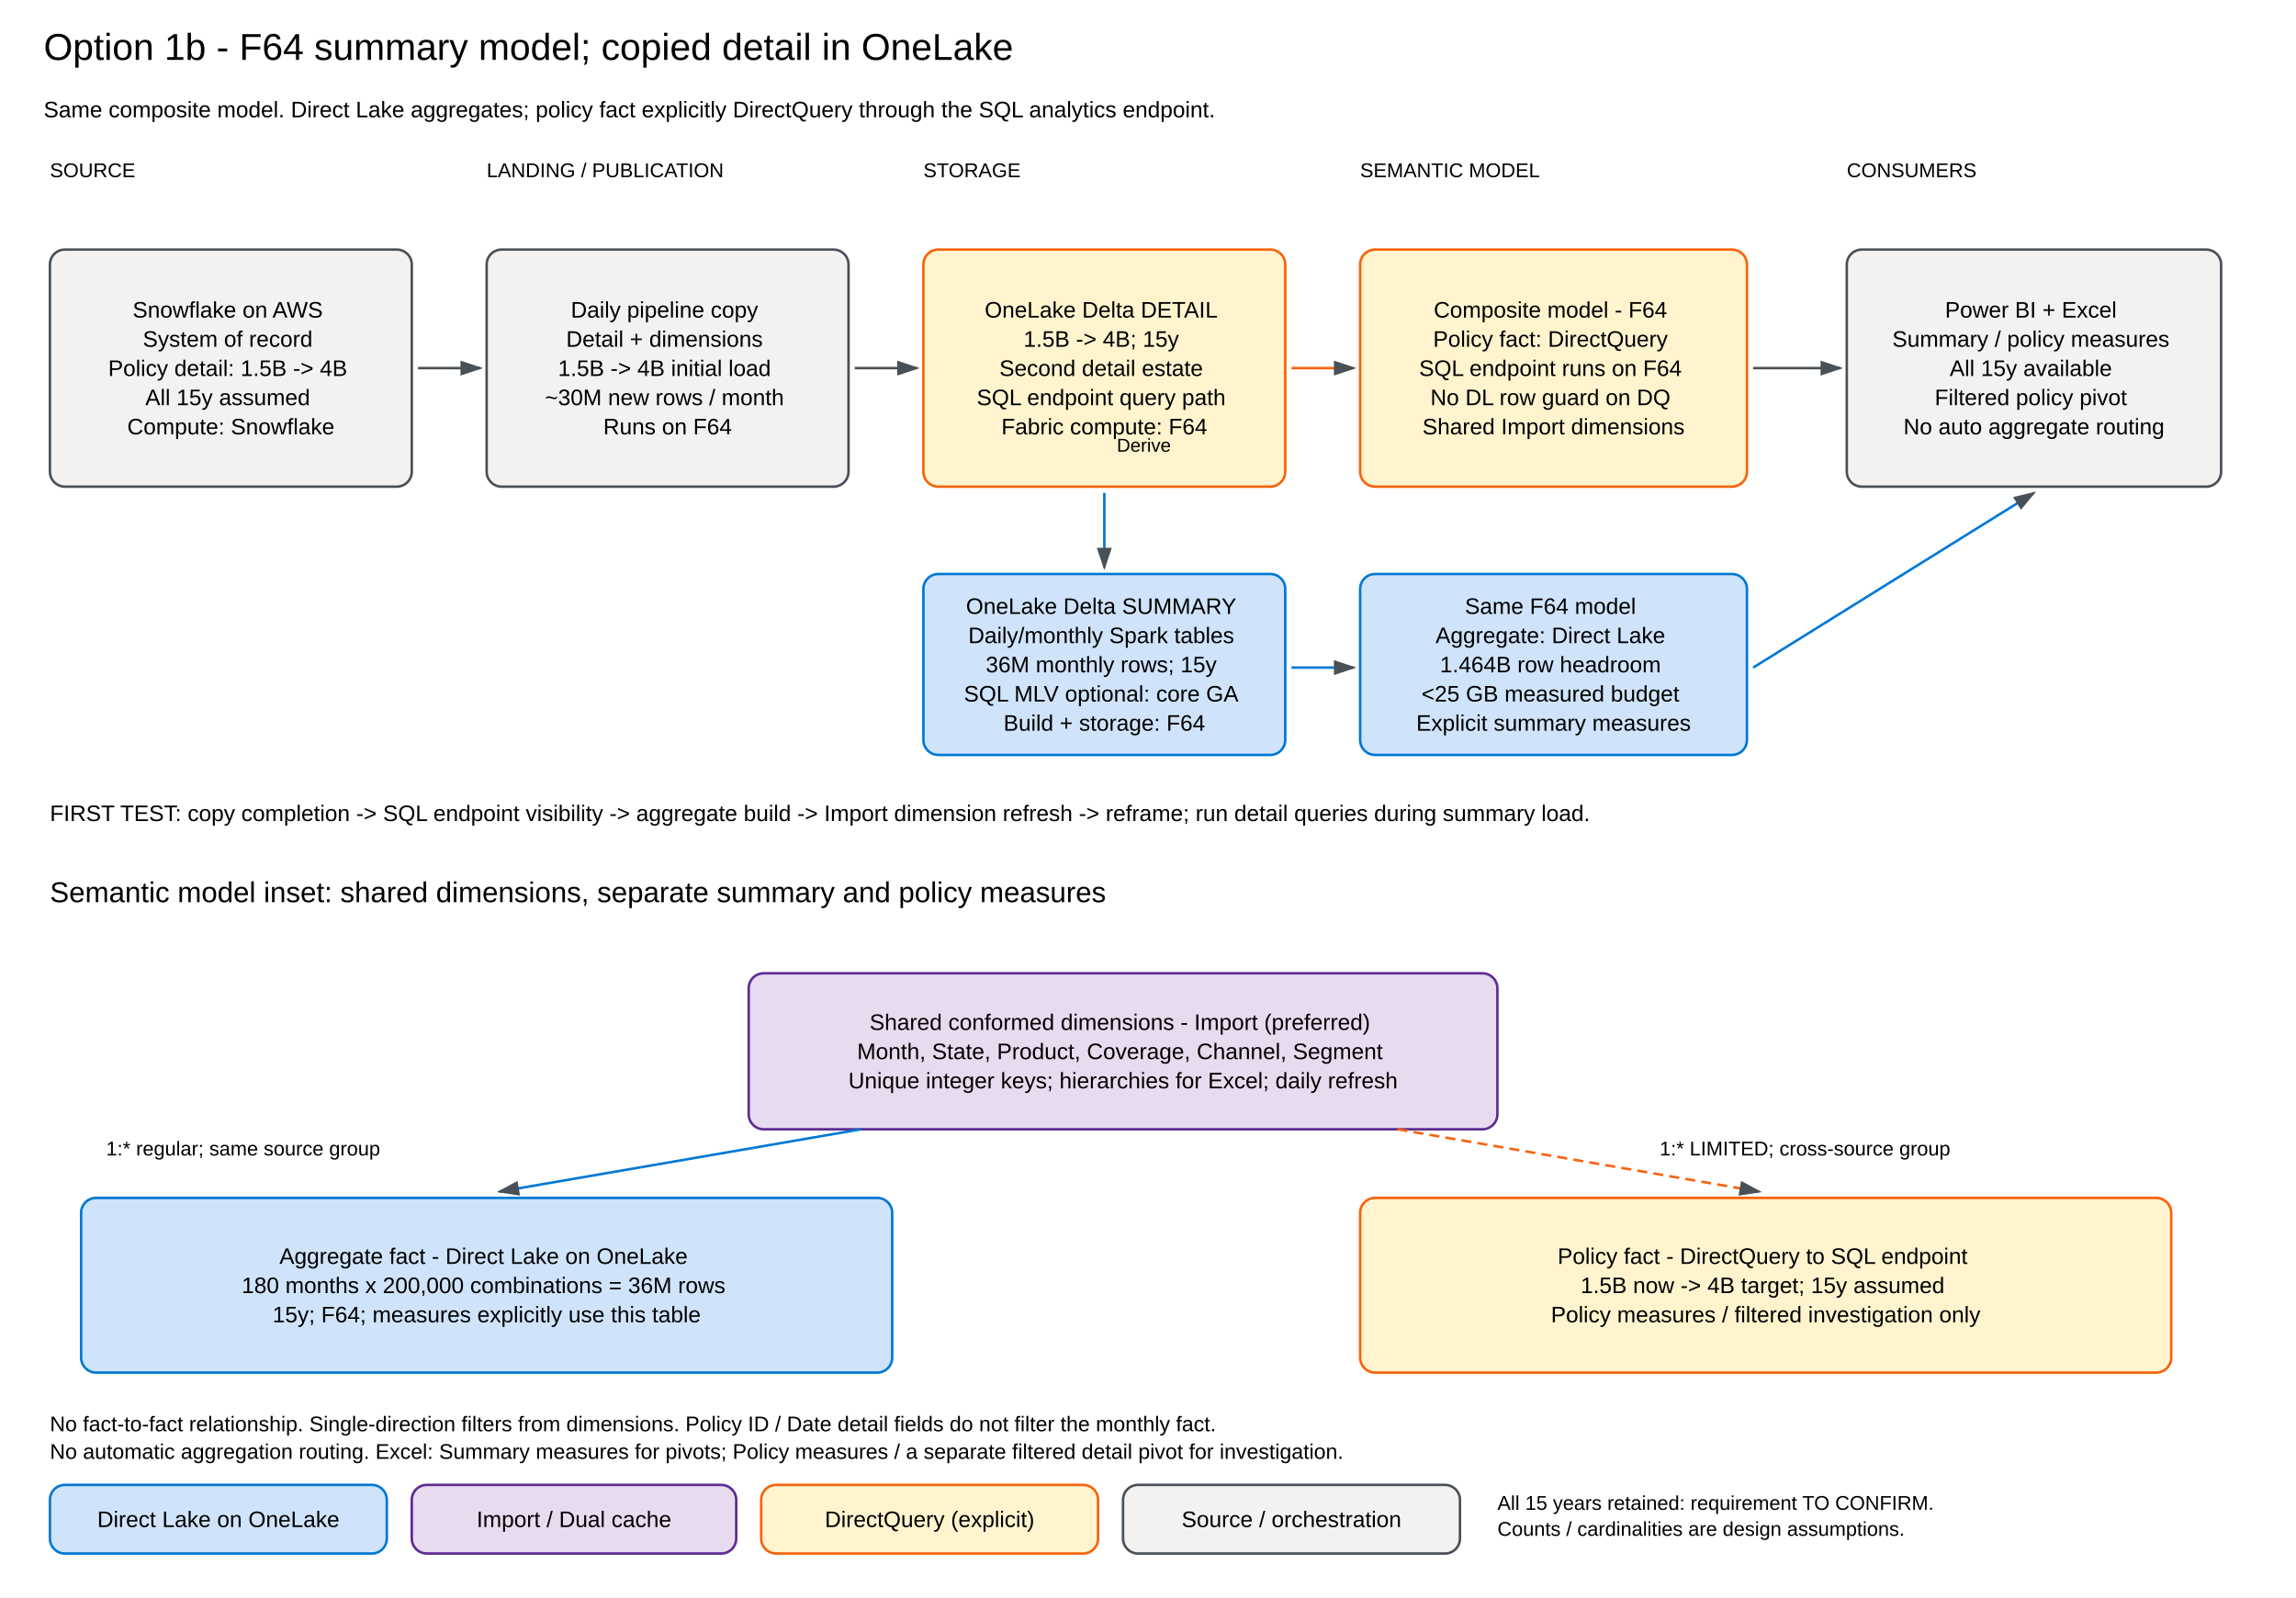
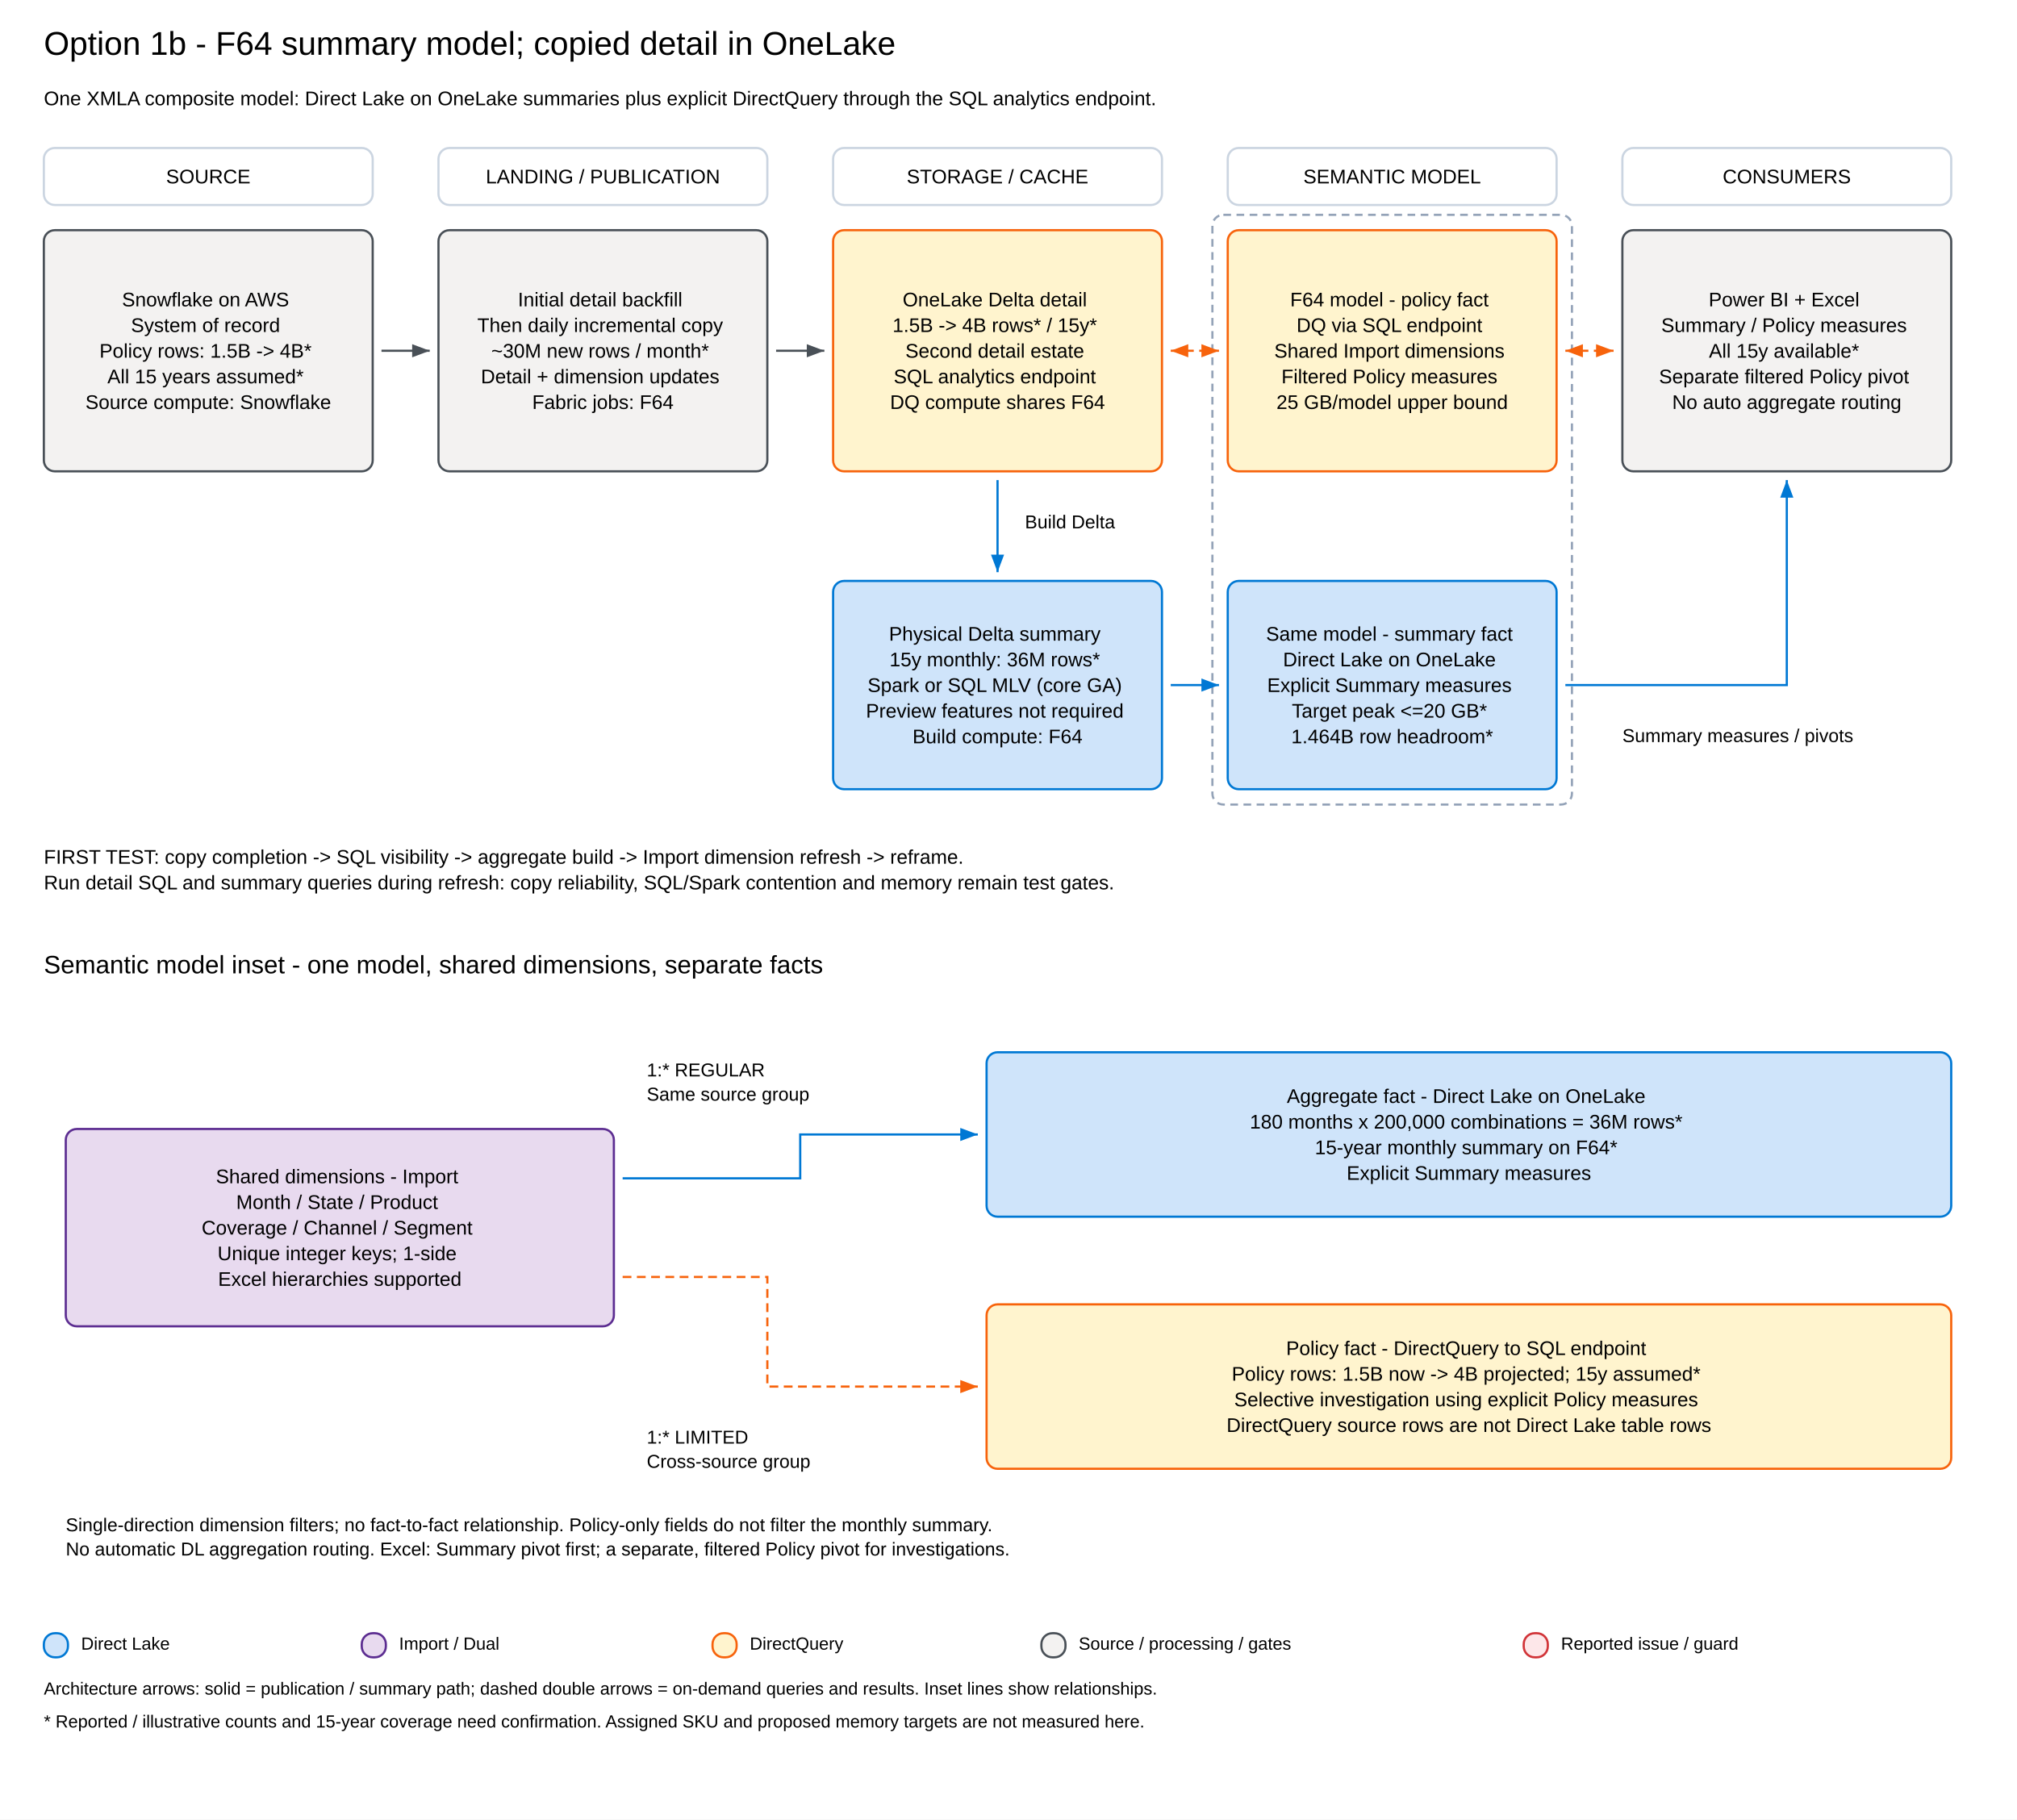
- <svg xmlns="http://www.w3.org/2000/svg" width="1840" height="1280" viewBox="0 0 1840 1280" role="img" aria-label="Option 1b - F64 summary model; copied detail in OneLake">
+ <svg xmlns="http://www.w3.org/2000/svg" width="1840" height="1660" viewBox="0 0 1840 1660" role="img" aria-labelledby="01b-f64-onelake-detail-title">
  <defs>
-     <marker id="arrow" markerWidth="10" markerHeight="10" refX="8" refY="3" orient="auto" markerUnits="strokeWidth">
-       <path d="M0,0 L0,6 L9,3 z" fill="#495057" />
+     <marker id="dl-arrow" markerWidth="9" markerHeight="7" refX="8" refY="3" orient="auto-start-reverse" markerUnits="strokeWidth">
+       <path d="M0,0 L0,6 L8,3 z" fill="#0078D4" />
+     </marker>
+     <marker id="imp-arrow" markerWidth="9" markerHeight="7" refX="8" refY="3" orient="auto-start-reverse" markerUnits="strokeWidth">
+       <path d="M0,0 L0,6 L8,3 z" fill="#5C2D91" />
+     </marker>
+     <marker id="dq-arrow" markerWidth="9" markerHeight="7" refX="8" refY="3" orient="auto-start-reverse" markerUnits="strokeWidth">
+       <path d="M0,0 L0,6 L8,3 z" fill="#F7630C" />
+     </marker>
+     <marker id="neutral-arrow" markerWidth="9" markerHeight="7" refX="8" refY="3" orient="auto-start-reverse" markerUnits="strokeWidth">
+       <path d="M0,0 L0,6 L8,3 z" fill="#495057" />
+     </marker>
+     <marker id="issue-arrow" markerWidth="9" markerHeight="7" refX="8" refY="3" orient="auto-start-reverse" markerUnits="strokeWidth">
+       <path d="M0,0 L0,6 L8,3 z" fill="#D13438" />
    </marker>
  </defs>
  <rect width="100%" height="100%" fill="white" />
-   <text x="35" y="48" font-family="Arial, sans-serif" font-size="30" fill="black" text-anchor="start">
-     <tspan x="35" dy="0">Option 1b - F64 summary model; copied detail in OneLake</tspan>
+   <text id="01b-f64-onelake-detail-title" data-role="title" x="40" y="50" font-family="Arial, sans-serif" font-size="30" fill="black" text-anchor="start">
+     <tspan x="40" dy="0">Option 1b - F64 summary model; copied detail in OneLake</tspan>
  </text>
-   <text x="35" y="94" font-family="Arial, sans-serif" font-size="18" fill="black" text-anchor="start">
-     <tspan x="35" dy="0">Same composite model. Direct Lake aggregates; policy fact explicitly DirectQuery through the SQL analytics endpoint.</tspan>
+   <text id="01b-f64-onelake-detail-subtitle" data-role="note" x="40" y="96" font-family="Arial, sans-serif" font-size="18" fill="black" text-anchor="start">
+     <tspan x="40" dy="0">One XMLA composite model: Direct Lake on OneLake summaries plus explicit DirectQuery through the SQL analytics endpoint.</tspan>
  </text>
-   <text x="40" y="142" font-family="Arial, sans-serif" font-size="16" fill="black" text-anchor="start">
-     <tspan x="40" dy="0">SOURCE</tspan>
+   <rect id="01b-f64-onelake-detail-lane-0" data-role="lane-header" x="40" y="135" width="300" height="52" rx="10" fill="transparent" stroke="#CBD5E1" stroke-width="2" />
+   <text id="01b-f64-onelake-detail-lane-0-label" data-role="bound-label" data-container="01b-f64-onelake-detail-lane-0" x="190" y="167.3" font-family="Arial, sans-serif" font-size="18" fill="black" text-anchor="middle">
+     <tspan x="190" dy="0">SOURCE</tspan>
  </text>
-   <text x="390" y="142" font-family="Arial, sans-serif" font-size="16" fill="black" text-anchor="start">
-     <tspan x="390" dy="0">LANDING / PUBLICATION</tspan>
+   <rect id="01b-f64-onelake-detail-lane-1" data-role="lane-header" x="400" y="135" width="300" height="52" rx="10" fill="transparent" stroke="#CBD5E1" stroke-width="2" />
+   <text id="01b-f64-onelake-detail-lane-1-label" data-role="bound-label" data-container="01b-f64-onelake-detail-lane-1" x="550" y="167.3" font-family="Arial, sans-serif" font-size="18" fill="black" text-anchor="middle">
+     <tspan x="550" dy="0">LANDING / PUBLICATION</tspan>
  </text>
-   <text x="740" y="142" font-family="Arial, sans-serif" font-size="16" fill="black" text-anchor="start">
-     <tspan x="740" dy="0">STORAGE</tspan>
+   <rect id="01b-f64-onelake-detail-lane-2" data-role="lane-header" x="760" y="135" width="300" height="52" rx="10" fill="transparent" stroke="#CBD5E1" stroke-width="2" />
+   <text id="01b-f64-onelake-detail-lane-2-label" data-role="bound-label" data-container="01b-f64-onelake-detail-lane-2" x="910" y="167.3" font-family="Arial, sans-serif" font-size="18" fill="black" text-anchor="middle">
+     <tspan x="910" dy="0">STORAGE / CACHE</tspan>
  </text>
-   <text x="1090" y="142" font-family="Arial, sans-serif" font-size="16" fill="black" text-anchor="start">
-     <tspan x="1090" dy="0">SEMANTIC MODEL</tspan>
+   <rect id="01b-f64-onelake-detail-lane-3" data-role="lane-header" x="1120" y="135" width="300" height="52" rx="10" fill="transparent" stroke="#CBD5E1" stroke-width="2" />
+   <text id="01b-f64-onelake-detail-lane-3-label" data-role="bound-label" data-container="01b-f64-onelake-detail-lane-3" x="1270" y="167.3" font-family="Arial, sans-serif" font-size="18" fill="black" text-anchor="middle">
+     <tspan x="1270" dy="0">SEMANTIC MODEL</tspan>
  </text>
-   <text x="1480" y="142" font-family="Arial, sans-serif" font-size="16" fill="black" text-anchor="start">
-     <tspan x="1480" dy="0">CONSUMERS</tspan>
+   <rect id="01b-f64-onelake-detail-lane-4" data-role="lane-header" x="1480" y="135" width="300" height="52" rx="10" fill="transparent" stroke="#CBD5E1" stroke-width="2" />
+   <text id="01b-f64-onelake-detail-lane-4-label" data-role="bound-label" data-container="01b-f64-onelake-detail-lane-4" x="1630" y="167.3" font-family="Arial, sans-serif" font-size="18" fill="black" text-anchor="middle">
+     <tspan x="1630" dy="0">CONSUMERS</tspan>
  </text>
-   <rect x="40" y="200" width="290" height="190" rx="12" fill="#F3F2F1" stroke="#495057" stroke-width="2" />
-   <text x="185" y="254.5" font-family="Arial, sans-serif" font-size="18" fill="black" text-anchor="middle">
-     <tspan x="185" dy="0">Snowflake on AWS</tspan>
-     <tspan x="185" dy="23.4">System of record</tspan>
-     <tspan x="185" dy="23.4">Policy detail: 1.5B -&gt; 4B</tspan>
-     <tspan x="185" dy="23.4">All 15y assumed</tspan>
-     <tspan x="185" dy="23.4">Compute: Snowflake</tspan>
+   <rect id="01b-f64-onelake-detail-model-boundary" data-role="container" x="1106" y="196" width="328" height="538" rx="10" fill="transparent" stroke="#94A3B8" stroke-width="2" stroke-dasharray="7 5" />
+   <rect id="01b-f64-onelake-detail-source" data-role="primary" x="40" y="210" width="300" height="220" rx="10" fill="#F3F2F1" stroke="#495057" stroke-width="2" />
+   <text id="01b-f64-onelake-detail-source-label" data-role="bound-label" data-container="01b-f64-onelake-detail-source" x="190" y="279.5" font-family="Arial, sans-serif" font-size="18" fill="black" text-anchor="middle">
+     <tspan x="190" dy="0">Snowflake on AWS</tspan>
+     <tspan x="190" dy="23.4">System of record</tspan>
+     <tspan x="190" dy="23.4">Policy rows: 1.5B -&gt; 4B*</tspan>
+     <tspan x="190" dy="23.4">All 15 years assumed*</tspan>
+     <tspan x="190" dy="23.4">Source compute: Snowflake</tspan>
  </text>
-   <rect x="390" y="200" width="290" height="190" rx="12" fill="#F3F2F1" stroke="#495057" stroke-width="2" />
-   <text x="535" y="254.5" font-family="Arial, sans-serif" font-size="18" fill="black" text-anchor="middle">
-     <tspan x="535" dy="0">Daily pipeline copy</tspan>
-     <tspan x="535" dy="23.4">Detail + dimensions</tspan>
-     <tspan x="535" dy="23.4">1.5B -&gt; 4B initial load</tspan>
-     <tspan x="535" dy="23.4">~30M new rows / month</tspan>
-     <tspan x="535" dy="23.4">Runs on F64</tspan>
+   <rect id="01b-f64-onelake-detail-publication" data-role="primary" x="400" y="210" width="300" height="220" rx="10" fill="#F3F2F1" stroke="#495057" stroke-width="2" />
+   <text id="01b-f64-onelake-detail-publication-label" data-role="bound-label" data-container="01b-f64-onelake-detail-publication" x="550" y="279.5" font-family="Arial, sans-serif" font-size="18" fill="black" text-anchor="middle">
+     <tspan x="550" dy="0">Initial detail backfill</tspan>
+     <tspan x="550" dy="23.4">Then daily incremental copy</tspan>
+     <tspan x="550" dy="23.4">~30M new rows / month*</tspan>
+     <tspan x="550" dy="23.4">Detail + dimension updates</tspan>
+     <tspan x="550" dy="23.4">Fabric jobs: F64</tspan>
  </text>
-   <rect x="740" y="200" width="290" height="190" rx="12" fill="#FFF4CE" stroke="#F7630C" stroke-width="2" />
-   <text x="885" y="254.5" font-family="Arial, sans-serif" font-size="18" fill="black" text-anchor="middle">
-     <tspan x="885" dy="0">OneLake Delta DETAIL</tspan>
-     <tspan x="885" dy="23.4">1.5B -&gt; 4B; 15y</tspan>
-     <tspan x="885" dy="23.4">Second detail estate</tspan>
-     <tspan x="885" dy="23.4">SQL endpoint query path</tspan>
-     <tspan x="885" dy="23.4">Fabric compute: F64</tspan>
+   <rect id="01b-f64-onelake-detail-detail-storage" data-role="primary" x="760" y="210" width="300" height="220" rx="10" fill="#FFF4CE" stroke="#F7630C" stroke-width="2" />
+   <text id="01b-f64-onelake-detail-detail-storage-label" data-role="bound-label" data-container="01b-f64-onelake-detail-detail-storage" x="910" y="279.5" font-family="Arial, sans-serif" font-size="18" fill="black" text-anchor="middle">
+     <tspan x="910" dy="0">OneLake Delta detail</tspan>
+     <tspan x="910" dy="23.4">1.5B -&gt; 4B rows* / 15y*</tspan>
+     <tspan x="910" dy="23.4">Second detail estate</tspan>
+     <tspan x="910" dy="23.4">SQL analytics endpoint</tspan>
+     <tspan x="910" dy="23.4">DQ compute shares F64</tspan>
  </text>
-   <rect x="1090" y="200" width="310" height="190" rx="12" fill="#FFF4CE" stroke="#F7630C" stroke-width="2" />
-   <text x="1245" y="254.5" font-family="Arial, sans-serif" font-size="18" fill="black" text-anchor="middle">
-     <tspan x="1245" dy="0">Composite model - F64</tspan>
-     <tspan x="1245" dy="23.4">Policy fact: DirectQuery</tspan>
-     <tspan x="1245" dy="23.4">SQL endpoint runs on F64</tspan>
-     <tspan x="1245" dy="23.4">No DL row guard on DQ</tspan>
-     <tspan x="1245" dy="23.4">Shared Import dimensions</tspan>
+   <rect id="01b-f64-onelake-detail-detail-model" data-role="primary" x="1120" y="210" width="300" height="220" rx="10" fill="#FFF4CE" stroke="#F7630C" stroke-width="2" />
+   <text id="01b-f64-onelake-detail-detail-model-label" data-role="bound-label" data-container="01b-f64-onelake-detail-detail-model" x="1270" y="279.5" font-family="Arial, sans-serif" font-size="18" fill="black" text-anchor="middle">
+     <tspan x="1270" dy="0">F64 model - policy fact</tspan>
+     <tspan x="1270" dy="23.4">DQ via SQL endpoint</tspan>
+     <tspan x="1270" dy="23.4">Shared Import dimensions</tspan>
+     <tspan x="1270" dy="23.4">Filtered Policy measures</tspan>
+     <tspan x="1270" dy="23.4">25 GB/model upper bound</tspan>
  </text>
-   <rect x="1480" y="200" width="300" height="190" rx="12" fill="#F3F2F1" stroke="#495057" stroke-width="2" />
-   <text x="1630" y="254.5" font-family="Arial, sans-serif" font-size="18" fill="black" text-anchor="middle">
+   <rect id="01b-f64-onelake-detail-consumers" data-role="primary" x="1480" y="210" width="300" height="220" rx="10" fill="#F3F2F1" stroke="#495057" stroke-width="2" />
+   <text id="01b-f64-onelake-detail-consumers-label" data-role="bound-label" data-container="01b-f64-onelake-detail-consumers" x="1630" y="279.5" font-family="Arial, sans-serif" font-size="18" fill="black" text-anchor="middle">
    <tspan x="1630" dy="0">Power BI + Excel</tspan>
-     <tspan x="1630" dy="23.4">Summary / policy measures</tspan>
-     <tspan x="1630" dy="23.4">All 15y available</tspan>
-     <tspan x="1630" dy="23.4">Filtered policy pivot</tspan>
+     <tspan x="1630" dy="23.4">Summary / Policy measures</tspan>
+     <tspan x="1630" dy="23.4">All 15y available*</tspan>
+     <tspan x="1630" dy="23.4">Separate filtered Policy pivot</tspan>
    <tspan x="1630" dy="23.4">No auto aggregate routing</tspan>
  </text>
-   <path d="M335,295 L385,295" fill="none" stroke="#495057" stroke-width="2" marker-end="url(#arrow)" />
-   <path d="M685,295 L735,295" fill="none" stroke="#495057" stroke-width="2" marker-end="url(#arrow)" />
-   <path d="M1035,295 L1085,295" fill="none" stroke="#F7630C" stroke-width="2" marker-end="url(#arrow)" />
-   <path d="M1405,295 L1475,295" fill="none" stroke="#495057" stroke-width="2" marker-end="url(#arrow)" />
-   <rect x="740" y="460" width="290" height="145" rx="12" fill="#CFE4FA" stroke="#0078D4" stroke-width="2" />
-   <text x="885" y="492" font-family="Arial, sans-serif" font-size="18" fill="black" text-anchor="middle">
-     <tspan x="885" dy="0">OneLake Delta SUMMARY</tspan>
-     <tspan x="885" dy="23.4">Daily/monthly Spark tables</tspan>
-     <tspan x="885" dy="23.4">36M monthly rows; 15y</tspan>
-     <tspan x="885" dy="23.4">SQL MLV optional: core GA</tspan>
-     <tspan x="885" dy="23.4">Build + storage: F64</tspan>
+   <path id="01b-f64-onelake-detail-source-to-copy" data-role="connector" data-start="01b-f64-onelake-detail-source" data-end="01b-f64-onelake-detail-publication" d="M348,320 L392,320" fill="none" stroke="#495057" stroke-width="2" marker-end="url(#neutral-arrow)" />
+   <path id="01b-f64-onelake-detail-copy-to-detail" data-role="connector" data-start="01b-f64-onelake-detail-publication" data-end="01b-f64-onelake-detail-detail-storage" d="M708,320 L752,320" fill="none" stroke="#495057" stroke-width="2" marker-end="url(#neutral-arrow)" />
+   <path id="01b-f64-onelake-detail-detail-to-model" data-role="connector" data-start="01b-f64-onelake-detail-detail-storage" data-end="01b-f64-onelake-detail-detail-model" d="M1068,320 L1112,320" fill="none" stroke="#F7630C" stroke-width="2" stroke-dasharray="8 5" marker-start="url(#dq-arrow)" marker-end="url(#dq-arrow)" />
+   <path id="01b-f64-onelake-detail-policy-to-consumers" data-role="connector" data-start="01b-f64-onelake-detail-detail-model" data-end="01b-f64-onelake-detail-consumers" d="M1428,320 L1472,320" fill="none" stroke="#F7630C" stroke-width="2" stroke-dasharray="8 5" marker-start="url(#dq-arrow)" marker-end="url(#dq-arrow)" />
+   <rect id="01b-f64-onelake-detail-summary-storage" data-role="node" x="760" y="530" width="300" height="190" rx="10" fill="#CFE4FA" stroke="#0078D4" stroke-width="2" />
+   <text id="01b-f64-onelake-detail-summary-storage-label" data-role="bound-label" data-container="01b-f64-onelake-detail-summary-storage" x="910" y="584.5" font-family="Arial, sans-serif" font-size="18" fill="black" text-anchor="middle">
+     <tspan x="910" dy="0">Physical Delta summary</tspan>
+     <tspan x="910" dy="23.4">15y monthly: 36M rows*</tspan>
+     <tspan x="910" dy="23.4">Spark or SQL MLV (core GA)</tspan>
+     <tspan x="910" dy="23.4">Preview features not required</tspan>
+     <tspan x="910" dy="23.4">Build compute: F64</tspan>
  </text>
-   <rect x="1090" y="460" width="310" height="145" rx="12" fill="#CFE4FA" stroke="#0078D4" stroke-width="2" />
-   <text x="1245" y="492" font-family="Arial, sans-serif" font-size="18" fill="black" text-anchor="middle">
-     <tspan x="1245" dy="0">Same F64 model</tspan>
-     <tspan x="1245" dy="23.4">Aggregate: Direct Lake</tspan>
-     <tspan x="1245" dy="23.4">1.464B row headroom</tspan>
-     <tspan x="1245" dy="23.4">&lt;25 GB measured budget</tspan>
-     <tspan x="1245" dy="23.4">Explicit summary measures</tspan>
+   <rect id="01b-f64-onelake-detail-summary-model" data-role="node" x="1120" y="530" width="300" height="190" rx="10" fill="#CFE4FA" stroke="#0078D4" stroke-width="2" />
+   <text id="01b-f64-onelake-detail-summary-model-label" data-role="bound-label" data-container="01b-f64-onelake-detail-summary-model" x="1270" y="584.5" font-family="Arial, sans-serif" font-size="18" fill="black" text-anchor="middle">
+     <tspan x="1270" dy="0">Same model - summary fact</tspan>
+     <tspan x="1270" dy="23.4">Direct Lake on OneLake</tspan>
+     <tspan x="1270" dy="23.4">Explicit Summary measures</tspan>
+     <tspan x="1270" dy="23.4">Target peak &lt;=20 GB*</tspan>
+     <tspan x="1270" dy="23.4">1.464B row headroom*</tspan>
  </text>
-   <path d="M885,395 L885,455" fill="none" stroke="#0078D4" stroke-width="2" marker-end="url(#arrow)" />
-   <text x="895" y="362" font-family="Arial, sans-serif" font-size="15" fill="black" text-anchor="start">
-     <tspan x="895" dy="0">Derive</tspan>
+   <path id="01b-f64-onelake-detail-build-summary" data-role="connector" data-start="01b-f64-onelake-detail-detail-storage" data-end="01b-f64-onelake-detail-summary-storage" d="M910,438 L910,522" fill="none" stroke="#0078D4" stroke-width="2" marker-end="url(#dl-arrow)" />
+   <text id="01b-f64-onelake-detail-build-label" data-role="note" x="935" y="482" font-family="Arial, sans-serif" font-size="17" fill="black" text-anchor="start">
+     <tspan x="935" dy="0">Build Delta</tspan>
  </text>
-   <path d="M1035,535 L1085,535" fill="none" stroke="#0078D4" stroke-width="2" marker-end="url(#arrow)" />
-   <path d="M1405,535 L1630,395" fill="none" stroke="#0078D4" stroke-width="2" marker-end="url(#arrow)" />
-   <text x="40" y="658" font-family="Arial, sans-serif" font-size="18" fill="black" text-anchor="start">
-     <tspan x="40" dy="0">FIRST TEST: copy completion -&gt; SQL endpoint visibility -&gt; aggregate build -&gt; Import dimension refresh -&gt; reframe; run detail queries during summary load.</tspan>
+   <path id="01b-f64-onelake-detail-summary-to-model" data-role="connector" data-start="01b-f64-onelake-detail-summary-storage" data-end="01b-f64-onelake-detail-summary-model" d="M1068,625 L1112,625" fill="none" stroke="#0078D4" stroke-width="2" marker-end="url(#dl-arrow)" />
+   <path id="01b-f64-onelake-detail-summary-to-consumers" data-role="connector" data-start="01b-f64-onelake-detail-summary-model" data-end="01b-f64-onelake-detail-consumers" d="M1428,625 L1630,625 L1630,438" fill="none" stroke="#0078D4" stroke-width="2" marker-end="url(#dl-arrow)" />
+   <text id="01b-f64-onelake-detail-summary-consumer-label" data-role="note" x="1480" y="677" font-family="Arial, sans-serif" font-size="17" fill="black" text-anchor="start">
+     <tspan x="1480" dy="0">Summary measures / pivots</tspan>
  </text>
-   <text x="40" y="723" font-family="Arial, sans-serif" font-size="23" fill="black" text-anchor="start">
-     <tspan x="40" dy="0">Semantic model inset: shared dimensions, separate summary and policy measures</tspan>
+   <text id="01b-f64-onelake-detail-first-test" data-role="note" x="40" y="788" font-family="Arial, sans-serif" font-size="18" fill="black" text-anchor="start">
+     <tspan x="40" dy="0">FIRST TEST: copy completion -&gt; SQL visibility -&gt; aggregate build -&gt; Import dimension refresh -&gt; reframe.</tspan>
+     <tspan x="40" dy="23.4">Run detail SQL and summary queries during refresh: copy reliability, SQL/Spark contention and memory remain test gates.</tspan>
  </text>
-   <rect x="600" y="780" width="600" height="125" rx="12" fill="#E8DAEF" stroke="#5C2D91" stroke-width="2" />
-   <text x="900" y="825.4" font-family="Arial, sans-serif" font-size="18" fill="black" text-anchor="middle">
-     <tspan x="900" dy="0">Shared conformed dimensions - Import (preferred)</tspan>
-     <tspan x="900" dy="23.4">Month, State, Product, Coverage, Channel, Segment</tspan>
-     <tspan x="900" dy="23.4">Unique integer keys; hierarchies for Excel; daily refresh</tspan>
+   <text id="01b-f64-onelake-detail-inset-title" data-role="note" x="40" y="888" font-family="Arial, sans-serif" font-size="23" fill="black" text-anchor="start">
+     <tspan x="40" dy="0">Semantic model inset - one model, shared dimensions, separate facts</tspan>
  </text>
-   <rect x="65" y="960" width="650" height="140" rx="12" fill="#CFE4FA" stroke="#0078D4" stroke-width="2" />
-   <text x="390" y="1012.9" font-family="Arial, sans-serif" font-size="18" fill="black" text-anchor="middle">
-     <tspan x="390" dy="0">Aggregate fact - Direct Lake on OneLake</tspan>
-     <tspan x="390" dy="23.4">180 months x 200,000 combinations = 36M rows</tspan>
-     <tspan x="390" dy="23.4">15y; F64; measures explicitly use this table</tspan>
+   <rect id="01b-f64-onelake-detail-dimensions" data-role="node" x="60" y="1030" width="500" height="180" rx="10" fill="#E8DAEF" stroke="#5C2D91" stroke-width="2" />
+   <text id="01b-f64-onelake-detail-dimensions-label" data-role="bound-label" data-container="01b-f64-onelake-detail-dimensions" x="310" y="1079.5" font-family="Arial, sans-serif" font-size="18" fill="black" text-anchor="middle">
+     <tspan x="310" dy="0">Shared dimensions - Import</tspan>
+     <tspan x="310" dy="23.4">Month / State / Product</tspan>
+     <tspan x="310" dy="23.4">Coverage / Channel / Segment</tspan>
+     <tspan x="310" dy="23.4">Unique integer keys; 1-side</tspan>
+     <tspan x="310" dy="23.4">Excel hierarchies supported</tspan>
  </text>
-   <rect x="1090" y="960" width="650" height="140" rx="12" fill="#FFF4CE" stroke="#F7630C" stroke-width="2" />
-   <text x="1415" y="1012.9" font-family="Arial, sans-serif" font-size="18" fill="black" text-anchor="middle">
-     <tspan x="1415" dy="0">Policy fact - DirectQuery to SQL endpoint</tspan>
-     <tspan x="1415" dy="23.4">1.5B now -&gt; 4B target; 15y assumed</tspan>
-     <tspan x="1415" dy="23.4">Policy measures / filtered investigation only</tspan>
+   <rect id="01b-f64-onelake-detail-aggregate-fact" data-role="node" x="900" y="960" width="880" height="150" rx="10" fill="#CFE4FA" stroke="#0078D4" stroke-width="2" />
+   <text id="01b-f64-onelake-detail-aggregate-fact-label" data-role="bound-label" data-container="01b-f64-onelake-detail-aggregate-fact" x="1340" y="1006.2" font-family="Arial, sans-serif" font-size="18" fill="black" text-anchor="middle">
+     <tspan x="1340" dy="0">Aggregate fact - Direct Lake on OneLake</tspan>
+     <tspan x="1340" dy="23.4">180 months x 200,000 combinations = 36M rows*</tspan>
+     <tspan x="1340" dy="23.4">15-year monthly summary on F64*</tspan>
+     <tspan x="1340" dy="23.4">Explicit Summary measures</tspan>
  </text>
-   <path d="M690,905 L400,955" fill="none" stroke="#0078D4" stroke-width="2" marker-end="url(#arrow)" />
-   <path d="M1120,905 L1410,955" fill="none" stroke="#F7630C" stroke-width="2" stroke-dasharray="8 5" marker-end="url(#arrow)" />
-   <text x="85" y="926" font-family="Arial, sans-serif" font-size="16" fill="black" text-anchor="start">
-     <tspan x="85" dy="0">1:* regular; same source group</tspan>
+   <rect id="01b-f64-onelake-detail-policy-fact" data-role="node" x="900" y="1190" width="880" height="150" rx="10" fill="#FFF4CE" stroke="#F7630C" stroke-width="2" />
+   <text id="01b-f64-onelake-detail-policy-fact-label" data-role="bound-label" data-container="01b-f64-onelake-detail-policy-fact" x="1340" y="1236.2" font-family="Arial, sans-serif" font-size="18" fill="black" text-anchor="middle">
+     <tspan x="1340" dy="0">Policy fact - DirectQuery to SQL endpoint</tspan>
+     <tspan x="1340" dy="23.4">Policy rows: 1.5B now -&gt; 4B projected; 15y assumed*</tspan>
+     <tspan x="1340" dy="23.4">Selective investigation using explicit Policy measures</tspan>
+     <tspan x="1340" dy="23.4">DirectQuery source rows are not Direct Lake table rows</tspan>
  </text>
-   <text x="1330" y="926" font-family="Arial, sans-serif" font-size="16" fill="black" text-anchor="start">
-     <tspan x="1330" dy="0">1:* LIMITED; cross-source group</tspan>
+   <path id="01b-f64-onelake-detail-regular-relationship" data-role="connector" data-start="01b-f64-onelake-detail-dimensions" data-end="01b-f64-onelake-detail-aggregate-fact" d="M568,1075 L730,1075 L730,1035 L892,1035" fill="none" stroke="#0078D4" stroke-width="2" marker-end="url(#dl-arrow)" />
+   <path id="01b-f64-onelake-detail-limited-relationship" data-role="connector" data-start="01b-f64-onelake-detail-dimensions" data-end="01b-f64-onelake-detail-policy-fact" d="M568,1165 L700,1165 L700,1265 L892,1265" fill="none" stroke="#F7630C" stroke-width="2" stroke-dasharray="8 5" marker-end="url(#dq-arrow)" />
+   <text id="01b-f64-onelake-detail-regular-label" data-role="note" x="590" y="982" font-family="Arial, sans-serif" font-size="17" fill="black" text-anchor="start">
+     <tspan x="590" dy="0">1:* REGULAR</tspan>
+     <tspan x="590" dy="22.1">Same source group</tspan>
  </text>
-   <text x="40" y="1147" font-family="Arial, sans-serif" font-size="17" fill="black" text-anchor="start">
-     <tspan x="40" dy="0">No fact-to-fact relationship. Single-direction filters from dimensions. Policy ID / Date detail fields do not filter the monthly fact.</tspan>
-     <tspan x="40" dy="22.1">No automatic aggregation routing. Excel: Summary measures for pivots; Policy measures / a separate filtered detail pivot for investigation.</tspan>
+   <text id="01b-f64-onelake-detail-limited-label" data-role="note" x="590" y="1317" font-family="Arial, sans-serif" font-size="17" fill="black" text-anchor="start">
+     <tspan x="590" dy="0">1:* LIMITED</tspan>
+     <tspan x="590" dy="22.1">Cross-source group</tspan>
  </text>
-   <rect x="40" y="1190" width="270" height="55" rx="12" fill="#CFE4FA" stroke="#0078D4" stroke-width="2" />
-   <text x="175" y="1223.8" font-family="Arial, sans-serif" font-size="18" fill="black" text-anchor="middle">
-     <tspan x="175" dy="0">Direct Lake on OneLake</tspan>
+   <text id="01b-f64-onelake-detail-inset-notes" data-role="note" x="60" y="1397" font-family="Arial, sans-serif" font-size="17" fill="black" text-anchor="start">
+     <tspan x="60" dy="0">Single-direction dimension filters; no fact-to-fact relationship. Policy-only fields do not filter the monthly summary.</tspan>
+     <tspan x="60" dy="22.1">No automatic DL aggregation routing. Excel: Summary pivot first; a separate, filtered Policy pivot for investigations.</tspan>
  </text>
-   <rect x="330" y="1190" width="260" height="55" rx="12" fill="#E8DAEF" stroke="#5C2D91" stroke-width="2" />
-   <text x="460" y="1223.8" font-family="Arial, sans-serif" font-size="18" fill="black" text-anchor="middle">
-     <tspan x="460" dy="0">Import / Dual cache</tspan>
+   <rect id="01b-f64-onelake-detail-legend-chip-0" data-role="legend-chip" x="40" y="1490" width="22" height="22" rx="10" fill="#CFE4FA" stroke="#0078D4" stroke-width="2" />
+   <text id="01b-f64-onelake-detail-legend-text-0" data-role="note" x="74" y="1505" font-family="Arial, sans-serif" font-size="16" fill="black" text-anchor="start">
+     <tspan x="74" dy="0">Direct Lake</tspan>
  </text>
-   <rect x="610" y="1190" width="270" height="55" rx="12" fill="#FFF4CE" stroke="#F7630C" stroke-width="2" />
-   <text x="745" y="1223.8" font-family="Arial, sans-serif" font-size="18" fill="black" text-anchor="middle">
-     <tspan x="745" dy="0">DirectQuery (explicit)</tspan>
+   <rect id="01b-f64-onelake-detail-legend-chip-1" data-role="legend-chip" x="330" y="1490" width="22" height="22" rx="10" fill="#E8DAEF" stroke="#5C2D91" stroke-width="2" />
+   <text id="01b-f64-onelake-detail-legend-text-1" data-role="note" x="364" y="1505" font-family="Arial, sans-serif" font-size="16" fill="black" text-anchor="start">
+     <tspan x="364" dy="0">Import / Dual</tspan>
  </text>
-   <rect x="900" y="1190" width="270" height="55" rx="12" fill="#F3F2F1" stroke="#495057" stroke-width="2" />
-   <text x="1035" y="1223.8" font-family="Arial, sans-serif" font-size="18" fill="black" text-anchor="middle">
-     <tspan x="1035" dy="0">Source / orchestration</tspan>
+   <rect id="01b-f64-onelake-detail-legend-chip-2" data-role="legend-chip" x="650" y="1490" width="22" height="22" rx="10" fill="#FFF4CE" stroke="#F7630C" stroke-width="2" />
+   <text id="01b-f64-onelake-detail-legend-text-2" data-role="note" x="684" y="1505" font-family="Arial, sans-serif" font-size="16" fill="black" text-anchor="start">
+     <tspan x="684" dy="0">DirectQuery</tspan>
  </text>
-   <text x="1200" y="1210" font-family="Arial, sans-serif" font-size="16" fill="black" text-anchor="start">
-     <tspan x="1200" dy="0">All 15 years retained: requirement TO CONFIRM.</tspan>
-     <tspan x="1200" dy="20.8">Counts / cardinalities are design assumptions.</tspan>
+   <rect id="01b-f64-onelake-detail-legend-chip-3" data-role="legend-chip" x="950" y="1490" width="22" height="22" rx="10" fill="#F3F2F1" stroke="#495057" stroke-width="2" />
+   <text id="01b-f64-onelake-detail-legend-text-3" data-role="note" x="984" y="1505" font-family="Arial, sans-serif" font-size="16" fill="black" text-anchor="start">
+     <tspan x="984" dy="0">Source / processing / gates</tspan>
+   </text>
+   <rect id="01b-f64-onelake-detail-legend-chip-4" data-role="legend-chip" x="1390" y="1490" width="22" height="22" rx="10" fill="#FDE7E9" stroke="#D13438" stroke-width="2" />
+   <text id="01b-f64-onelake-detail-legend-text-4" data-role="note" x="1424" y="1505" font-family="Arial, sans-serif" font-size="16" fill="black" text-anchor="start">
+     <tspan x="1424" dy="0">Reported issue / guard</tspan>
+   </text>
+   <text id="01b-f64-onelake-detail-legend-flow" data-role="note" x="40" y="1546" font-family="Arial, sans-serif" font-size="16" fill="black" text-anchor="start">
+     <tspan x="40" dy="0">Architecture arrows: solid = publication / summary path; dashed double arrows = on-demand queries and results. Inset lines show relationships.</tspan>
+   </text>
+   <text id="01b-f64-onelake-detail-legend-assumptions" data-role="note" x="40" y="1576" font-family="Arial, sans-serif" font-size="16" fill="black" text-anchor="start">
+     <tspan x="40" dy="0">* Reported / illustrative counts and 15-year coverage need confirmation. Assigned SKU and proposed memory targets are not measured here.</tspan>
  </text>
</svg>
